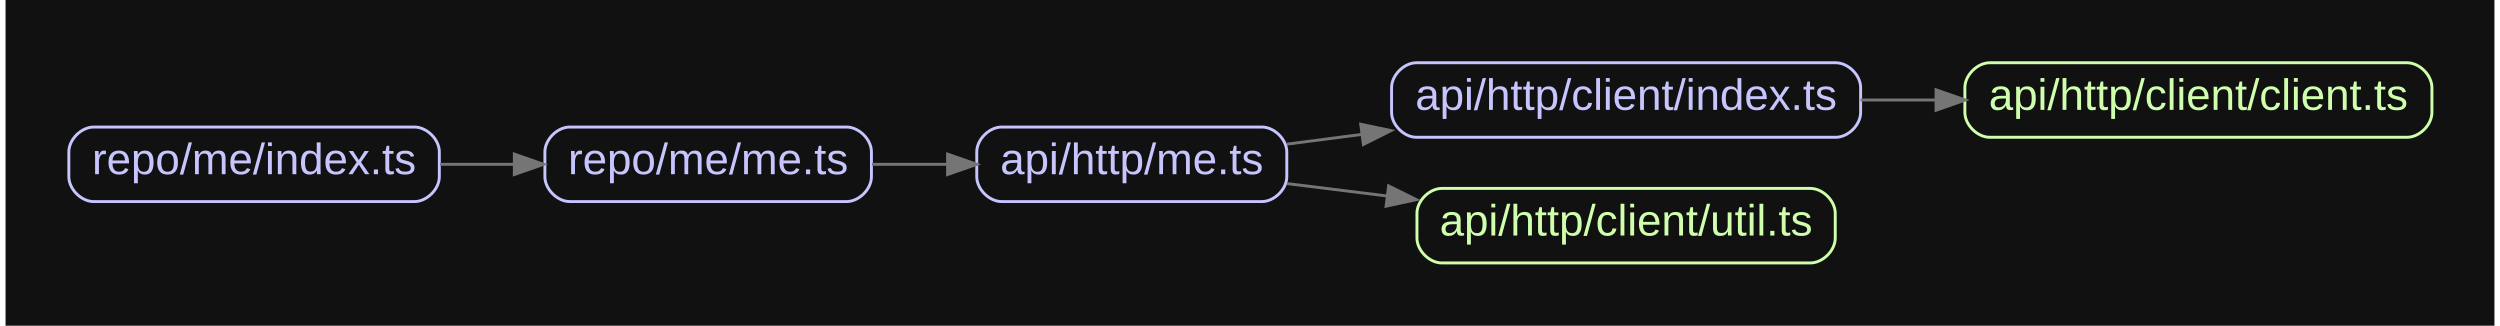
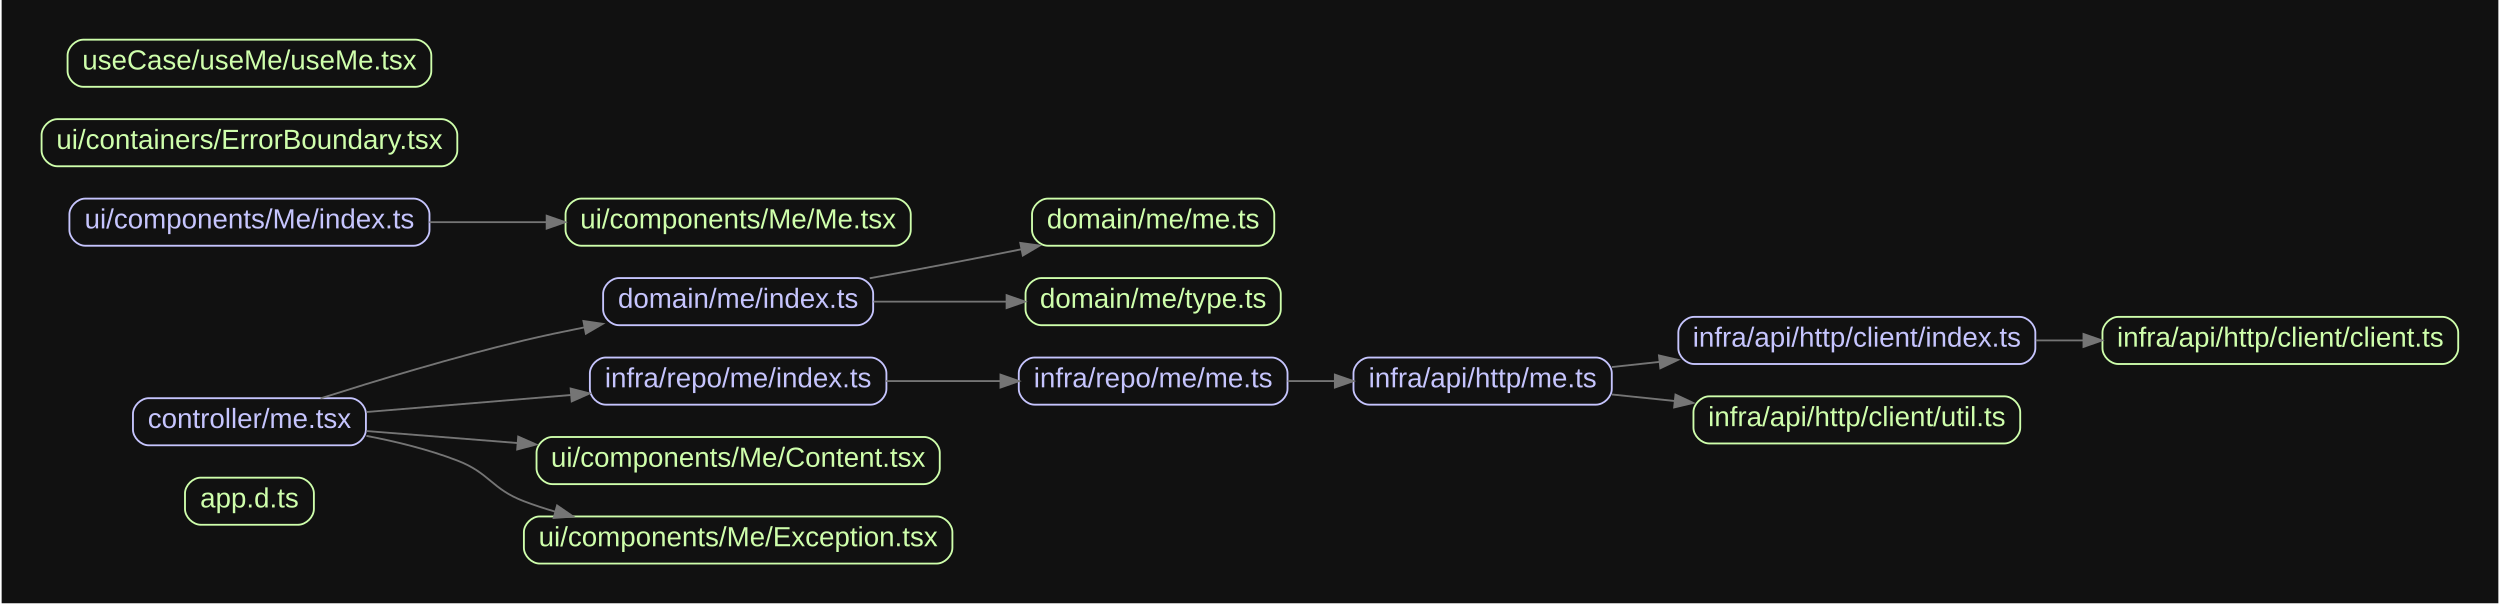
- <svg xmlns="http://www.w3.org/2000/svg" width="852pt" height="111pt" viewBox="0.00 0.00 851.66 111.45">
-   <g id="graph0" class="graph" transform="scale(1 1) rotate(0) translate(21.6 89.8485)">
-     <polygon fill="#111111" stroke="transparent" points="-21.6,21.6 -21.6,-89.849 830.058,-89.849 830.058,21.6 -21.6,21.6" />
+ <svg xmlns="http://www.w3.org/2000/svg" width="1351pt" height="326pt" viewBox="0.00 0.00 1351.08 326.45">
+   <g id="graph0" class="graph" transform="scale(1 1) rotate(0) translate(21.6 304.8485)">
+     <polygon fill="#111111" stroke="transparent" points="-21.6,21.6 -21.6,-304.849 1329.48,-304.849 1329.48,21.6 -21.6,21.6" />
    <g id="node1" class="node">
-       <path fill="none" stroke="#cfffac" d="M800.163,-68.374C800.163,-68.374 657.345,-68.374 657.345,-68.374 653.095,-68.374 648.845,-64.124 648.845,-59.874 648.845,-59.874 648.845,-51.374 648.845,-51.374 648.845,-47.124 653.095,-42.874 657.345,-42.874 657.345,-42.874 800.163,-42.874 800.163,-42.874 804.413,-42.874 808.663,-47.124 808.663,-51.374 808.663,-51.374 808.663,-59.874 808.663,-59.874 808.663,-64.124 804.413,-68.374 800.163,-68.374" />
-       <text text-anchor="middle" x="728.754" y="-52.248" font-family="Arial" font-size="15.00" fill="#cfffac">api/http/client/client.ts</text>
+       <path fill="none" stroke="#cfffac" d="M138.864,-46.374C138.864,-46.374 86.118,-46.374 86.118,-46.374 81.868,-46.374 77.618,-42.124 77.618,-37.874 77.618,-37.874 77.618,-29.374 77.618,-29.374 77.618,-25.124 81.868,-20.875 86.118,-20.875 86.118,-20.875 138.864,-20.875 138.864,-20.875 143.114,-20.875 147.363,-25.124 147.363,-29.374 147.363,-29.374 147.363,-37.874 147.363,-37.874 147.363,-42.124 143.114,-46.374 138.864,-46.374" />
+       <text text-anchor="middle" x="112.491" y="-30.248" font-family="Arial" font-size="15.00" fill="#cfffac">app.d.ts</text>
    </g>
    <g id="node2" class="node">
-       <path fill="none" stroke="#c6c5fe" d="M604.675,-68.374C604.675,-68.374 461.174,-68.374 461.174,-68.374 456.924,-68.374 452.674,-64.124 452.674,-59.874 452.674,-59.874 452.674,-51.374 452.674,-51.374 452.674,-47.124 456.924,-42.874 461.174,-42.874 461.174,-42.874 604.675,-42.874 604.675,-42.874 608.925,-42.874 613.175,-47.124 613.175,-51.374 613.175,-51.374 613.175,-59.874 613.175,-59.874 613.175,-64.124 608.925,-68.374 604.675,-68.374" />
-       <text text-anchor="middle" x="532.925" y="-52.248" font-family="Arial" font-size="15.00" fill="#c6c5fe">api/http/client/index.ts</text>
+       <path fill="none" stroke="#c6c5fe" d="M167.023,-89.374C167.023,-89.374 57.959,-89.374 57.959,-89.374 53.709,-89.374 49.459,-85.124 49.459,-80.874 49.459,-80.874 49.459,-72.374 49.459,-72.374 49.459,-68.124 53.709,-63.874 57.959,-63.874 57.959,-63.874 167.023,-63.874 167.023,-63.874 171.273,-63.874 175.523,-68.124 175.523,-72.374 175.523,-72.374 175.523,-80.874 175.523,-80.874 175.523,-85.124 171.273,-89.374 167.023,-89.374" />
+       <text text-anchor="middle" x="112.491" y="-73.249" font-family="Arial" font-size="15.00" fill="#c6c5fe">controller/me.tsx</text>
+     </g>
+     <g id="node3" class="node">
+       <path fill="none" stroke="#c6c5fe" d="M441.515,-154.374C441.515,-154.374 312.388,-154.374 312.388,-154.374 308.138,-154.374 303.888,-150.124 303.888,-145.874 303.888,-145.874 303.888,-137.374 303.888,-137.374 303.888,-133.124 308.138,-128.875 312.388,-128.875 312.388,-128.875 441.515,-128.875 441.515,-128.875 445.765,-128.875 450.015,-133.124 450.015,-137.374 450.015,-137.374 450.015,-145.874 450.015,-145.874 450.015,-150.124 445.765,-154.374 441.515,-154.374" />
+       <text text-anchor="middle" x="376.952" y="-138.249" font-family="Arial" font-size="15.00" fill="#c6c5fe">domain/me/index.ts</text>
    </g>
    <g id="edge1" class="edge">
-       <path fill="none" stroke="#757575" d="M613.141,-55.624C621.644,-55.624 630.331,-55.624 638.934,-55.624" />
-       <polygon fill="#757575" stroke="#757575" points="638.979,-59.124 648.979,-55.624 638.979,-52.124 638.979,-59.124" />
-     </g>
-     <g id="node3" class="node">
-       <path fill="none" stroke="#cfffac" d="M595.991,-25.374C595.991,-25.374 469.858,-25.374 469.858,-25.374 465.608,-25.374 461.358,-21.124 461.358,-16.874 461.358,-16.874 461.358,-8.374 461.358,-8.374 461.358,-4.124 465.608,.126 469.858,.126 469.858,.126 595.991,.126 595.991,.126 600.241,.126 604.491,-4.124 604.491,-8.374 604.491,-8.374 604.491,-16.874 604.491,-16.874 604.491,-21.124 600.241,-25.374 595.991,-25.374" />
-       <text text-anchor="middle" x="532.925" y="-9.248" font-family="Arial" font-size="15.00" fill="#cfffac">api/http/client/util.ts</text>
+       <path fill="none" stroke="#757575" d="M150.949,-89.275C180.747,-98.771 223.185,-111.63 260.982,-120.624 271.498,-123.126 282.612,-125.49 293.63,-127.666" />
+       <polygon fill="#757575" stroke="#757575" points="293.219,-131.151 303.701,-129.61 294.546,-124.278 293.219,-131.151" />
    </g>
    <g id="node4" class="node">
-       <path fill="none" stroke="#c6c5fe" d="M408.322,-46.374C408.322,-46.374 319.233,-46.374 319.233,-46.374 314.983,-46.374 310.733,-42.124 310.733,-37.874 310.733,-37.874 310.733,-29.374 310.733,-29.374 310.733,-25.124 314.983,-20.875 319.233,-20.875 319.233,-20.875 408.322,-20.875 408.322,-20.875 412.571,-20.875 416.821,-25.124 416.821,-29.374 416.821,-29.374 416.821,-37.874 416.821,-37.874 416.821,-42.124 412.571,-46.374 408.322,-46.374" />
-       <text text-anchor="middle" x="363.777" y="-30.248" font-family="Arial" font-size="15.00" fill="#c6c5fe">api/http/me.ts</text>
+       <path fill="none" stroke="#c6c5fe" d="M448.688,-111.374C448.688,-111.374 305.216,-111.374 305.216,-111.374 300.966,-111.374 296.716,-107.124 296.716,-102.874 296.716,-102.874 296.716,-94.374 296.716,-94.374 296.716,-90.124 300.966,-85.874 305.216,-85.874 305.216,-85.874 448.688,-85.874 448.688,-85.874 452.938,-85.874 457.188,-90.124 457.188,-94.374 457.188,-94.374 457.188,-102.874 457.188,-102.874 457.188,-107.124 452.938,-111.374 448.688,-111.374" />
+       <text text-anchor="middle" x="376.952" y="-95.249" font-family="Arial" font-size="15.00" fill="#c6c5fe">infra/repo/me/index.ts</text>
    </g>
    <g id="edge2" class="edge">
-       <path fill="none" stroke="#757575" d="M416.832,-40.525C425.068,-41.596 433.77,-42.728 442.555,-43.87" />
-       <polygon fill="#757575" stroke="#757575" points="442.121,-47.343 452.489,-45.163 443.024,-40.402 442.121,-47.343" />
+       <path fill="none" stroke="#757575" d="M175.836,-81.894C208.94,-84.648 250.034,-88.066 286.432,-91.094" />
+       <polygon fill="#757575" stroke="#757575" points="286.307,-94.596 296.563,-91.937 286.887,-87.62 286.307,-94.596" />
+     </g>
+     <g id="node5" class="node">
+       <path fill="none" stroke="#cfffac" d="M477.555,-68.374C477.555,-68.374 276.349,-68.374 276.349,-68.374 272.099,-68.374 267.849,-64.124 267.849,-59.874 267.849,-59.874 267.849,-51.374 267.849,-51.374 267.849,-47.124 272.099,-42.874 276.349,-42.874 276.349,-42.874 477.555,-42.874 477.555,-42.874 481.805,-42.874 486.055,-47.124 486.055,-51.374 486.055,-51.374 486.055,-59.874 486.055,-59.874 486.055,-64.124 481.805,-68.374 477.555,-68.374" />
+       <text text-anchor="middle" x="376.952" y="-52.248" font-family="Arial" font-size="15.00" fill="#cfffac">ui/components/Me/Content.tsx</text>
    </g>
    <g id="edge3" class="edge">
-       <path fill="none" stroke="#757575" d="M416.832,-27.037C427.698,-25.688 439.373,-24.239 450.983,-22.797" />
-       <polygon fill="#757575" stroke="#757575" points="451.653,-26.241 461.146,-21.536 450.791,-19.295 451.653,-26.241" />
-     </g>
-     <g id="node5" class="node">
-       <path fill="none" stroke="#c6c5fe" d="M118.333,-46.374C118.333,-46.374 8.556,-46.374 8.556,-46.374 4.306,-46.374 .056,-42.124 .056,-37.874 .056,-37.874 .056,-29.374 .056,-29.374 .056,-25.124 4.306,-20.875 8.556,-20.875 8.556,-20.875 118.333,-20.875 118.333,-20.875 122.583,-20.875 126.833,-25.124 126.833,-29.374 126.833,-29.374 126.833,-37.874 126.833,-37.874 126.833,-42.124 122.583,-46.374 118.333,-46.374" />
-       <text text-anchor="middle" x="63.444" y="-30.248" font-family="Arial" font-size="15.00" fill="#c6c5fe">repo/me/index.ts</text>
+       <path fill="none" stroke="#757575" d="M175.836,-71.594C200.333,-69.649 229.207,-67.356 257.315,-65.124" />
+       <polygon fill="#757575" stroke="#757575" points="257.934,-68.586 267.626,-64.305 257.38,-61.608 257.934,-68.586" />
    </g>
    <g id="node6" class="node">
-       <path fill="none" stroke="#c6c5fe" d="M266.189,-46.374C266.189,-46.374 171.455,-46.374 171.455,-46.374 167.205,-46.374 162.955,-42.124 162.955,-37.874 162.955,-37.874 162.955,-29.374 162.955,-29.374 162.955,-25.124 167.205,-20.875 171.455,-20.875 171.455,-20.875 266.189,-20.875 266.189,-20.875 270.439,-20.875 274.689,-25.124 274.689,-29.374 274.689,-29.374 274.689,-37.874 274.689,-37.874 274.689,-42.124 270.439,-46.374 266.189,-46.374" />
-       <text text-anchor="middle" x="218.822" y="-30.248" font-family="Arial" font-size="15.00" fill="#c6c5fe">repo/me/me.ts</text>
+       <path fill="none" stroke="#cfffac" d="M484.392,-25.374C484.392,-25.374 269.512,-25.374 269.512,-25.374 265.262,-25.374 261.012,-21.124 261.012,-16.874 261.012,-16.874 261.012,-8.374 261.012,-8.374 261.012,-4.124 265.262,.126 269.512,.126 269.512,.126 484.392,.126 484.392,.126 488.642,.126 492.892,-4.124 492.892,-8.374 492.892,-8.374 492.892,-16.874 492.892,-16.874 492.892,-21.124 488.642,-25.374 484.392,-25.374" />
+       <text text-anchor="middle" x="376.952" y="-9.248" font-family="Arial" font-size="15.00" fill="#cfffac">ui/components/Me/Exception.tsx</text>
    </g>
    <g id="edge4" class="edge">
-       <path fill="none" stroke="#757575" d="M127.091,-33.624C135.432,-33.624 143.997,-33.624 152.383,-33.624" />
-       <polygon fill="#757575" stroke="#757575" points="152.497,-37.124 162.497,-33.624 152.497,-30.124 152.497,-37.124" />
+       <path fill="none" stroke="#757575" d="M175.791,-68.968C192.143,-65.871 209.495,-61.57 224.982,-55.624 242.487,-48.904 243.458,-40.297 260.982,-33.624 266.433,-31.549 272.108,-29.675 277.89,-27.983" />
+       <polygon fill="#757575" stroke="#757575" points="278.974,-31.316 287.7,-25.306 277.132,-24.562 278.974,-31.316" />
+     </g>
+     <g id="node7" class="node">
+       <path fill="none" stroke="#cfffac" d="M658.571,-197.374C658.571,-197.374 544.487,-197.374 544.487,-197.374 540.237,-197.374 535.987,-193.124 535.987,-188.874 535.987,-188.874 535.987,-180.374 535.987,-180.374 535.987,-176.124 540.237,-171.875 544.487,-171.875 544.487,-171.875 658.571,-171.875 658.571,-171.875 662.82,-171.875 667.07,-176.124 667.07,-180.374 667.07,-180.374 667.07,-188.874 667.07,-188.874 667.07,-193.124 662.82,-197.374 658.571,-197.374" />
+       <text text-anchor="middle" x="601.529" y="-181.249" font-family="Arial" font-size="15.00" fill="#cfffac">domain/me/me.ts</text>
    </g>
    <g id="edge5" class="edge">
-       <path fill="none" stroke="#757575" d="M274.865,-33.624C283.248,-33.624 291.94,-33.624 300.461,-33.624" />
-       <polygon fill="#757575" stroke="#757575" points="300.737,-37.124 310.737,-33.624 300.737,-30.124 300.737,-37.124" />
+       <path fill="none" stroke="#757575" d="M448.139,-154.274C462.95,-156.974 478.454,-159.849 492.922,-162.624 504.998,-164.94 517.813,-167.471 530.247,-169.965" />
+       <polygon fill="#757575" stroke="#757575" points="529.621,-173.41 540.115,-171.953 531.003,-166.547 529.621,-173.41" />
+     </g>
+     <g id="node8" class="node">
+       <path fill="none" stroke="#cfffac" d="M662.086,-154.374C662.086,-154.374 540.972,-154.374 540.972,-154.374 536.722,-154.374 532.472,-150.124 532.472,-145.874 532.472,-145.874 532.472,-137.374 532.472,-137.374 532.472,-133.124 536.722,-128.875 540.972,-128.875 540.972,-128.875 662.086,-128.875 662.086,-128.875 666.336,-128.875 670.586,-133.124 670.586,-137.374 670.586,-137.374 670.586,-145.874 670.586,-145.874 670.586,-150.124 666.336,-154.374 662.086,-154.374" />
+       <text text-anchor="middle" x="601.529" y="-138.249" font-family="Arial" font-size="15.00" fill="#cfffac">domain/me/type.ts</text>
+     </g>
+     <g id="edge6" class="edge">
+       <path fill="none" stroke="#757575" d="M450.176,-141.624C473.145,-141.624 498.605,-141.624 521.989,-141.624" />
+       <polygon fill="#757575" stroke="#757575" points="522.219,-145.124 532.219,-141.624 522.219,-138.124 522.219,-145.124" />
+     </g>
+     <g id="node13" class="node">
+       <path fill="none" stroke="#c6c5fe" d="M665.743,-111.374C665.743,-111.374 537.315,-111.374 537.315,-111.374 533.065,-111.374 528.815,-107.124 528.815,-102.874 528.815,-102.874 528.815,-94.374 528.815,-94.374 528.815,-90.124 533.065,-85.874 537.315,-85.874 537.315,-85.874 665.743,-85.874 665.743,-85.874 669.993,-85.874 674.243,-90.124 674.243,-94.374 674.243,-94.374 674.243,-102.874 674.243,-102.874 674.243,-107.124 669.993,-111.374 665.743,-111.374" />
+       <text text-anchor="middle" x="601.529" y="-95.249" font-family="Arial" font-size="15.00" fill="#c6c5fe">infra/repo/me/me.ts</text>
+     </g>
+     <g id="edge10" class="edge">
+       <path fill="none" stroke="#757575" d="M457.078,-98.624C477.122,-98.624 498.659,-98.624 518.824,-98.624" />
+       <polygon fill="#757575" stroke="#757575" points="518.914,-102.124 528.914,-98.624 518.914,-95.124 518.914,-102.124" />
+     </g>
+     <g id="node9" class="node">
+       <path fill="none" stroke="#cfffac" d="M1299.258,-133.374C1299.258,-133.374 1123.746,-133.374 1123.746,-133.374 1119.497,-133.374 1115.247,-129.124 1115.247,-124.874 1115.247,-124.874 1115.247,-116.374 1115.247,-116.374 1115.247,-112.124 1119.497,-107.874 1123.746,-107.874 1123.746,-107.874 1299.258,-107.874 1299.258,-107.874 1303.508,-107.874 1307.758,-112.124 1307.758,-116.374 1307.758,-116.374 1307.758,-124.874 1307.758,-124.874 1307.758,-129.124 1303.508,-133.374 1299.258,-133.374" />
+       <text text-anchor="middle" x="1211.502" y="-117.249" font-family="Arial" font-size="15.00" fill="#cfffac">infra/api/http/client/client.ts</text>
+     </g>
+     <g id="node10" class="node">
+       <path fill="none" stroke="#c6c5fe" d="M1070.424,-133.374C1070.424,-133.374 894.227,-133.374 894.227,-133.374 889.977,-133.374 885.728,-129.124 885.728,-124.874 885.728,-124.874 885.728,-116.374 885.728,-116.374 885.728,-112.124 889.977,-107.874 894.227,-107.874 894.227,-107.874 1070.424,-107.874 1070.424,-107.874 1074.674,-107.874 1078.924,-112.124 1078.924,-116.374 1078.924,-116.374 1078.924,-124.874 1078.924,-124.874 1078.924,-129.124 1074.674,-133.374 1070.424,-133.374" />
+       <text text-anchor="middle" x="982.326" y="-117.249" font-family="Arial" font-size="15.00" fill="#c6c5fe">infra/api/http/client/index.ts</text>
+     </g>
+     <g id="edge7" class="edge">
+       <path fill="none" stroke="#757575" d="M1079.185,-120.624C1087.702,-120.624 1096.353,-120.624 1104.944,-120.624" />
+       <polygon fill="#757575" stroke="#757575" points="1104.989,-124.124 1114.989,-120.624 1104.988,-117.124 1104.989,-124.124" />
+     </g>
+     <g id="node11" class="node">
+       <path fill="none" stroke="#cfffac" d="M1062.239,-90.374C1062.239,-90.374 902.412,-90.374 902.412,-90.374 898.163,-90.374 893.913,-86.124 893.913,-81.874 893.913,-81.874 893.913,-73.374 893.913,-73.374 893.913,-69.124 898.163,-64.874 902.412,-64.874 902.412,-64.874 1062.239,-64.874 1062.239,-64.874 1066.489,-64.874 1070.739,-69.124 1070.739,-73.374 1070.739,-73.374 1070.739,-81.874 1070.739,-81.874 1070.739,-86.124 1066.489,-90.374 1062.239,-90.374" />
+       <text text-anchor="middle" x="982.326" y="-74.249" font-family="Arial" font-size="15.00" fill="#cfffac">infra/api/http/client/util.ts</text>
+     </g>
+     <g id="node12" class="node">
+       <path fill="none" stroke="#c6c5fe" d="M841.223,-111.374C841.223,-111.374 718.439,-111.374 718.439,-111.374 714.19,-111.374 709.94,-107.124 709.94,-102.874 709.94,-102.874 709.94,-94.374 709.94,-94.374 709.94,-90.124 714.19,-85.874 718.439,-85.874 718.439,-85.874 841.223,-85.874 841.223,-85.874 845.473,-85.874 849.723,-90.124 849.723,-94.374 849.723,-94.374 849.723,-102.874 849.723,-102.874 849.723,-107.124 845.473,-111.374 841.223,-111.374" />
+       <text text-anchor="middle" x="779.831" y="-95.249" font-family="Arial" font-size="15.00" fill="#c6c5fe">infra/api/http/me.ts</text>
+     </g>
+     <g id="edge8" class="edge">
+       <path fill="none" stroke="#757575" d="M849.802,-106.226C858.101,-107.128 866.71,-108.063 875.376,-109.005" />
+       <polygon fill="#757575" stroke="#757575" points="875.239,-112.51 885.558,-110.111 875.995,-105.551 875.239,-112.51" />
+     </g>
+     <g id="edge9" class="edge">
+       <path fill="none" stroke="#757575" d="M849.802,-91.368C860.766,-90.231 872.272,-89.038 883.733,-87.849" />
+       <polygon fill="#757575" stroke="#757575" points="884.192,-91.32 893.778,-86.807 883.47,-84.358 884.192,-91.32" />
+     </g>
+     <g id="edge11" class="edge">
+       <path fill="none" stroke="#757575" d="M674.308,-98.624C682.66,-98.624 691.211,-98.624 699.653,-98.624" />
+       <polygon fill="#757575" stroke="#757575" points="699.876,-102.124 709.876,-98.624 699.876,-95.124 699.876,-102.124" />
+     </g>
+     <g id="node14" class="node">
+       <path fill="none" stroke="#cfffac" d="M461.855,-197.374C461.855,-197.374 292.048,-197.374 292.048,-197.374 287.798,-197.374 283.549,-193.124 283.549,-188.874 283.549,-188.874 283.549,-180.374 283.549,-180.374 283.549,-176.124 287.798,-171.875 292.048,-171.875 292.048,-171.875 461.855,-171.875 461.855,-171.875 466.105,-171.875 470.355,-176.124 470.355,-180.374 470.355,-180.374 470.355,-188.874 470.355,-188.874 470.355,-193.124 466.105,-197.374 461.855,-197.374" />
+       <text text-anchor="middle" x="376.952" y="-181.249" font-family="Arial" font-size="15.00" fill="#cfffac">ui/components/Me/Me.tsx</text>
+     </g>
+     <g id="node15" class="node">
+       <path fill="none" stroke="#c6c5fe" d="M201.417,-197.374C201.417,-197.374 23.565,-197.374 23.565,-197.374 19.315,-197.374 15.065,-193.124 15.065,-188.874 15.065,-188.874 15.065,-180.374 15.065,-180.374 15.065,-176.124 19.315,-171.875 23.565,-171.875 23.565,-171.875 201.417,-171.875 201.417,-171.875 205.667,-171.875 209.917,-176.124 209.917,-180.374 209.917,-180.374 209.917,-188.874 209.917,-188.874 209.917,-193.124 205.667,-197.374 201.417,-197.374" />
+       <text text-anchor="middle" x="112.491" y="-181.249" font-family="Arial" font-size="15.00" fill="#c6c5fe">ui/components/Me/index.ts</text>
+     </g>
+     <g id="edge12" class="edge">
+       <path fill="none" stroke="#757575" d="M209.84,-184.624C230.47,-184.624 252.321,-184.624 273.179,-184.624" />
+       <polygon fill="#757575" stroke="#757575" points="273.33,-188.124 283.33,-184.624 273.33,-181.124 273.33,-188.124" />
+     </g>
+     <g id="node16" class="node">
+       <path fill="none" stroke="#cfffac" d="M216.473,-240.374C216.473,-240.374 8.509,-240.374 8.509,-240.374 4.259,-240.374 .009,-236.124 .009,-231.874 .009,-231.874 .009,-223.374 .009,-223.374 .009,-219.124 4.259,-214.875 8.509,-214.875 8.509,-214.875 216.473,-214.875 216.473,-214.875 220.723,-214.875 224.973,-219.124 224.973,-223.374 224.973,-223.374 224.973,-231.874 224.973,-231.874 224.973,-236.124 220.723,-240.374 216.473,-240.374" />
+       <text text-anchor="middle" x="112.491" y="-224.249" font-family="Arial" font-size="15.00" fill="#cfffac">ui/containers/ErrorBoundary.tsx</text>
+     </g>
+     <g id="node17" class="node">
+       <path fill="none" stroke="#cfffac" d="M202.407,-283.374C202.407,-283.374 22.575,-283.374 22.575,-283.374 18.325,-283.374 14.075,-279.124 14.075,-274.874 14.075,-274.874 14.075,-266.374 14.075,-266.374 14.075,-262.124 18.325,-257.875 22.575,-257.875 22.575,-257.875 202.407,-257.875 202.407,-257.875 206.657,-257.875 210.906,-262.124 210.906,-266.374 210.906,-266.374 210.906,-274.874 210.906,-274.874 210.906,-279.124 206.657,-283.374 202.407,-283.374" />
+       <text text-anchor="middle" x="112.491" y="-267.248" font-family="Arial" font-size="15.00" fill="#cfffac">useCase/useMe/useMe.tsx</text>
    </g>
  </g>
</svg>
